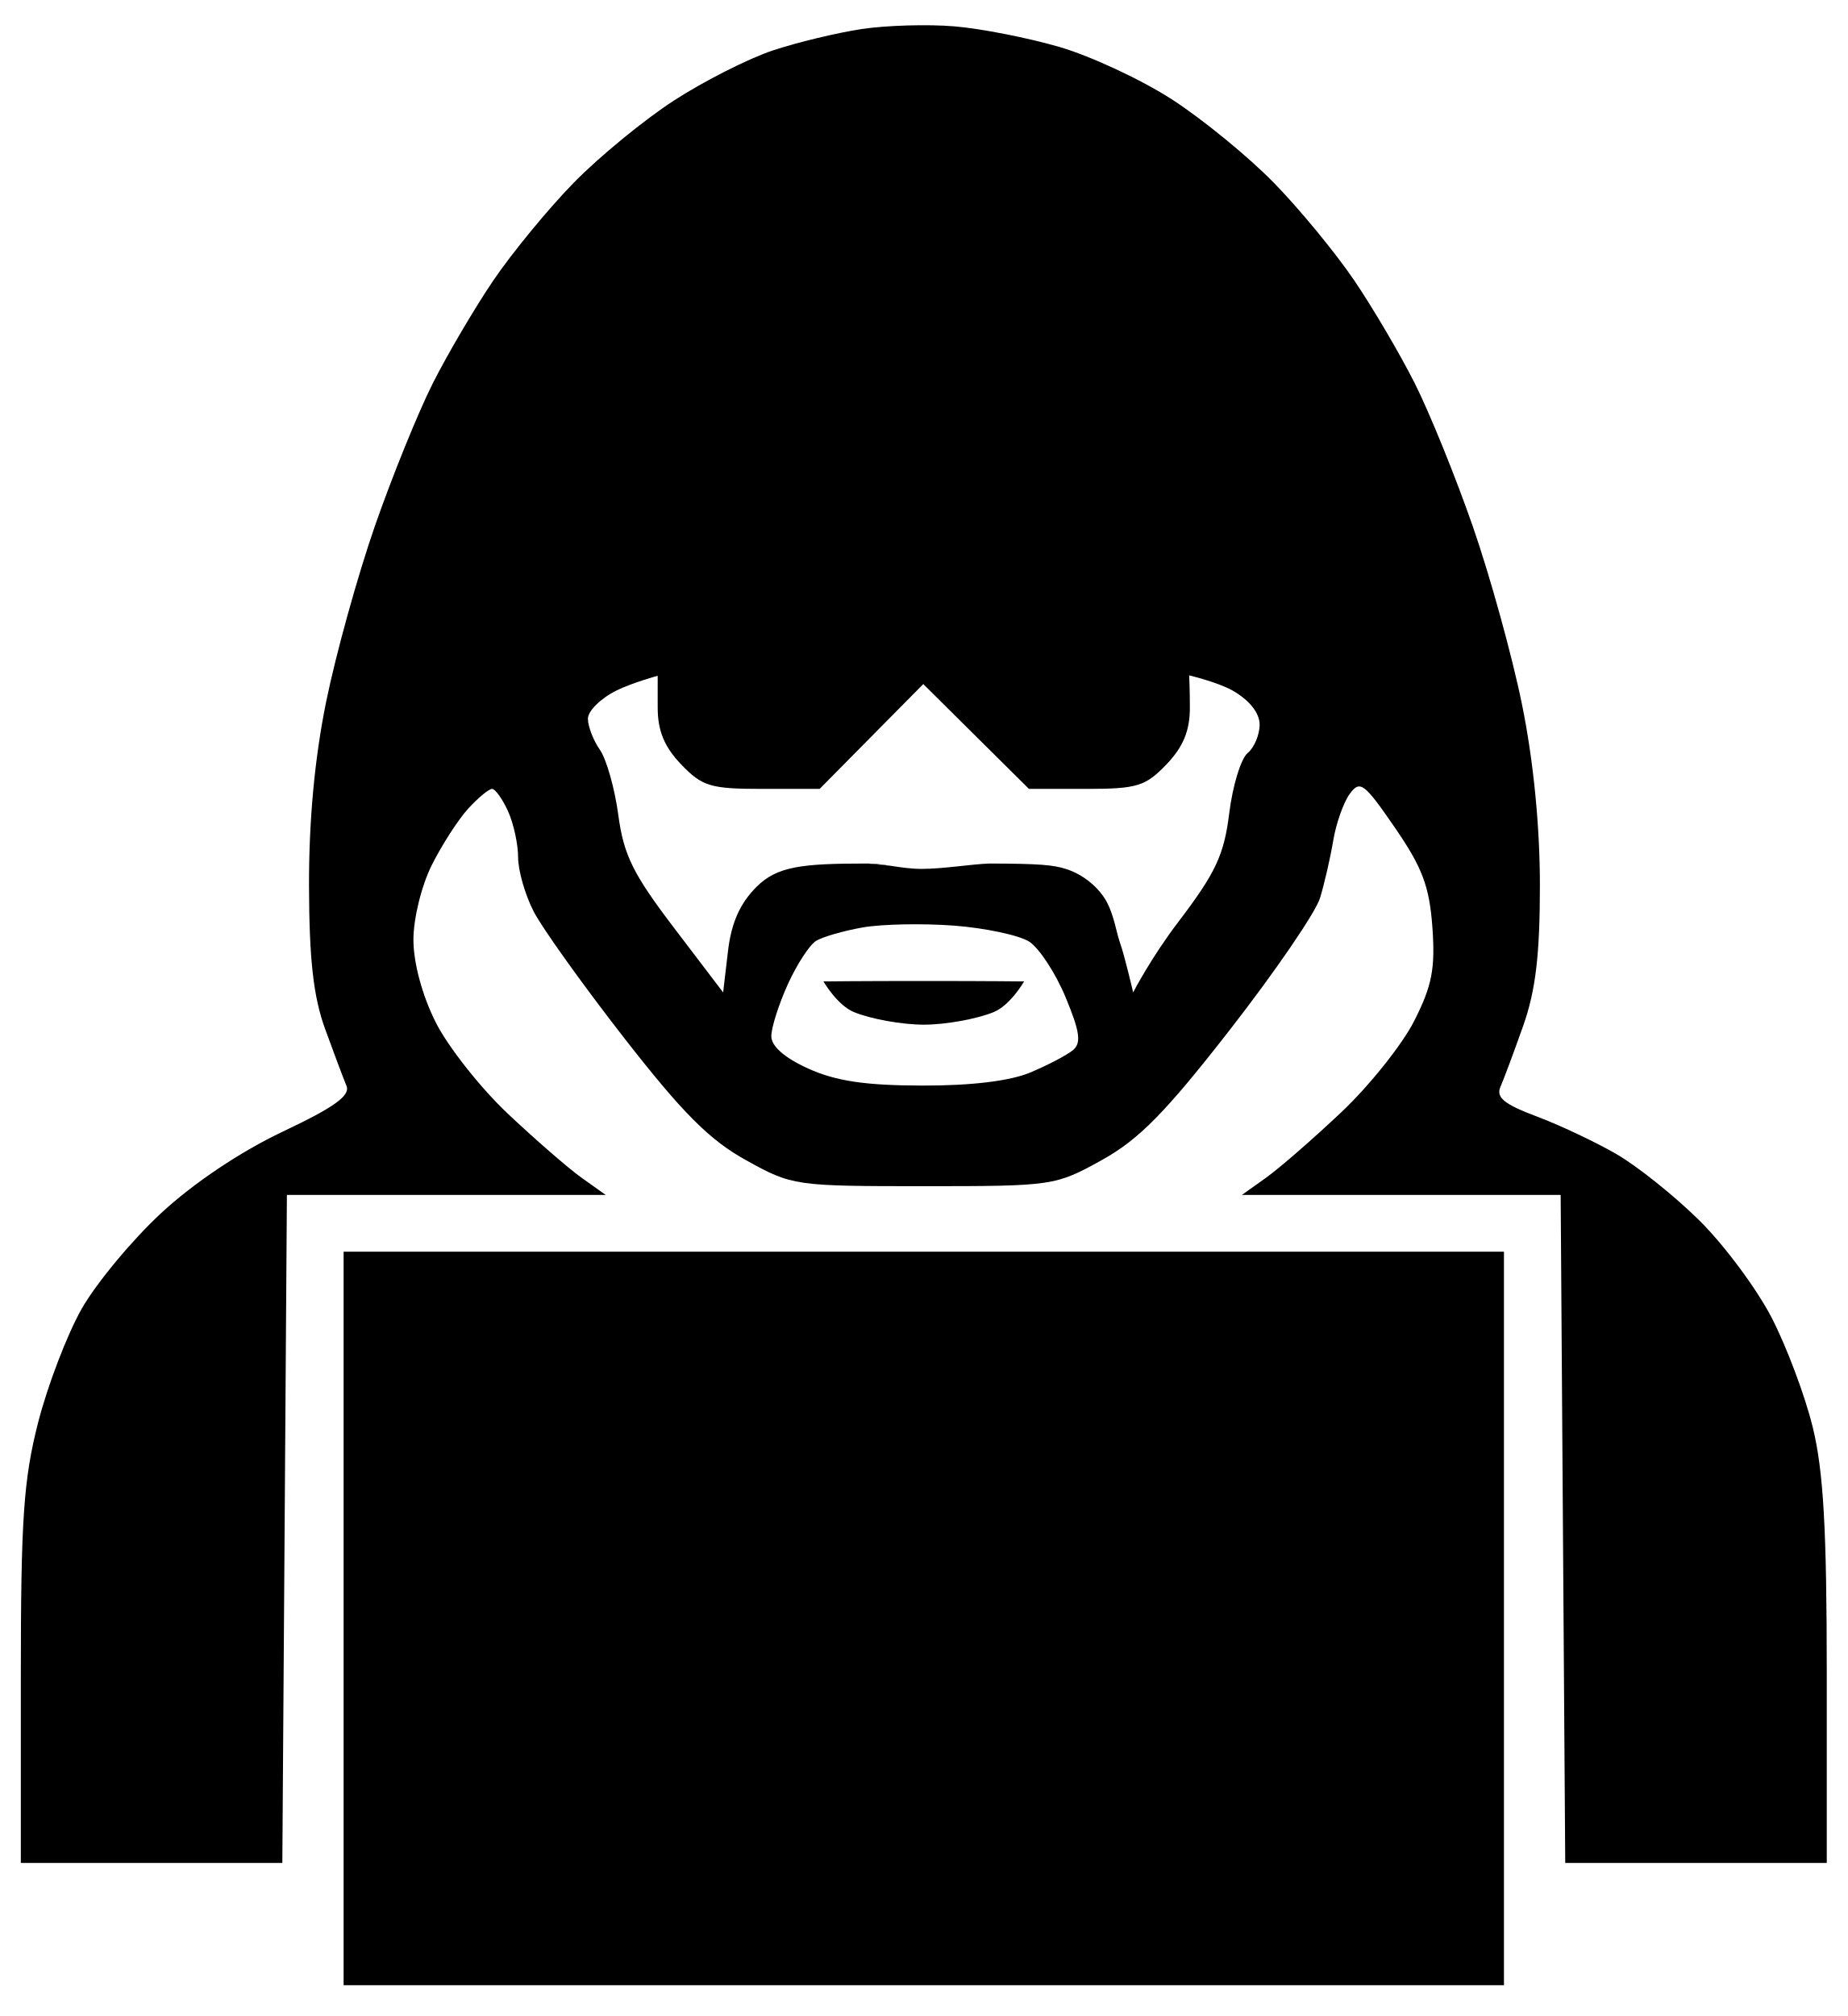
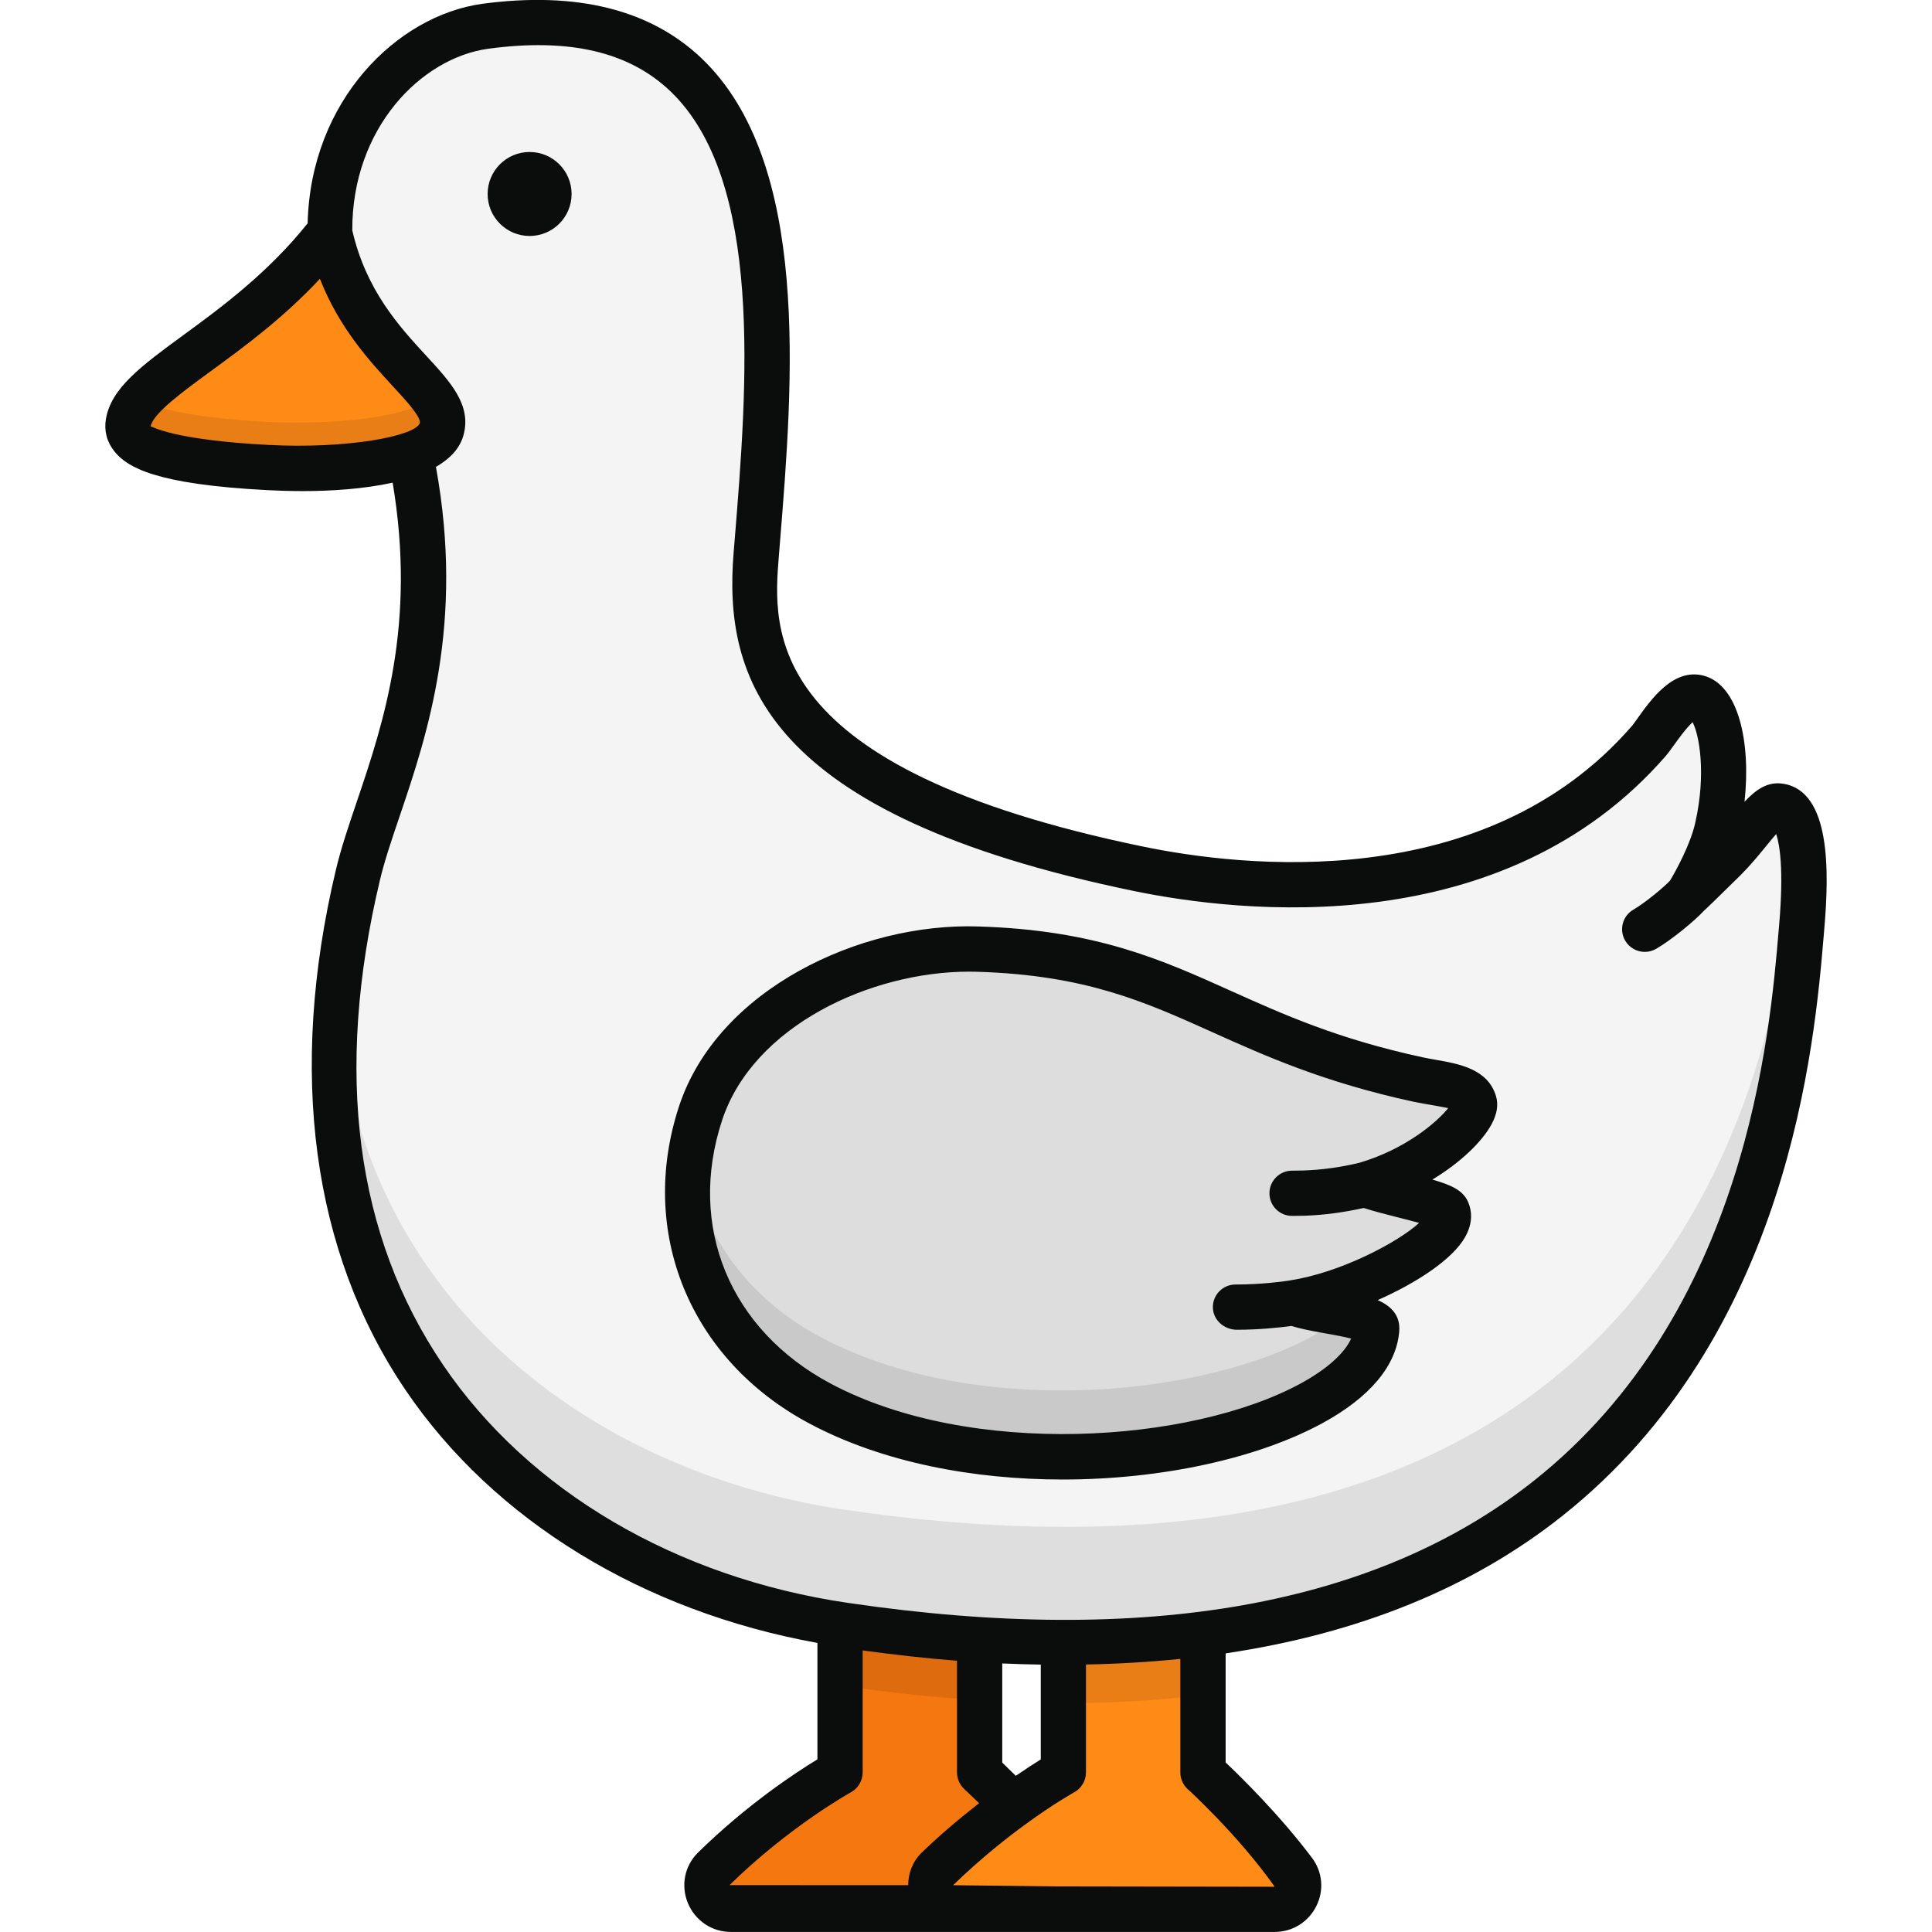
- <svg xmlns="http://www.w3.org/2000/svg" width="55" height="60" viewBox="0 0 55 60" fill="none">
-   <path fill-rule="evenodd" clip-rule="evenodd" d="M25.81 25.7L26.531 25.77L26.542 25.772C26.286 25.733 26.045 25.697 25.81 25.7ZM25.412 30.119C24.917 29.912 24.511 29.209 24.511 29.209C24.511 29.209 25.583 29.196 27.498 29.196C29.412 29.196 30.484 29.209 30.484 29.209C30.484 29.209 30.079 29.912 29.584 30.119C29.088 30.326 28.15 30.496 27.498 30.496C26.846 30.496 25.907 30.326 25.412 30.119ZM10.228 59.083V48.168V37.253H27.498H44.767V48.168V59.083H27.498H10.228Z" fill="black" />
-   <path fill-rule="evenodd" clip-rule="evenodd" d="M25.651 0.864C24.92 0.974 23.73 1.261 23.005 1.501C22.281 1.742 20.958 2.411 20.067 2.988C19.176 3.564 17.827 4.671 17.07 5.447C16.313 6.223 15.24 7.528 14.685 8.346C14.13 9.165 13.318 10.545 12.881 11.412C12.444 12.278 11.669 14.191 11.157 15.661C10.646 17.131 9.994 19.481 9.709 20.882C9.365 22.572 9.193 24.424 9.198 26.378C9.204 28.558 9.329 29.665 9.678 30.626C9.937 31.34 10.223 32.1 10.313 32.315C10.435 32.606 9.957 32.951 8.422 33.677C7.156 34.276 5.765 35.208 4.798 36.103C3.936 36.903 2.875 38.178 2.44 38.937C2.006 39.697 1.419 41.226 1.135 42.335C0.7 44.038 0.62 45.217 0.62 49.898V55.444H4.512H8.404L8.472 45.504L8.54 35.563H13.285H18.029L17.31 35.051C16.914 34.769 15.922 33.906 15.104 33.134C14.287 32.361 13.323 31.136 12.962 30.412C12.563 29.611 12.306 28.652 12.306 27.965C12.306 27.335 12.548 26.353 12.855 25.742C13.156 25.141 13.644 24.385 13.939 24.064C14.233 23.742 14.552 23.479 14.647 23.479C14.742 23.479 14.955 23.777 15.121 24.141C15.287 24.505 15.422 25.123 15.422 25.515C15.422 25.907 15.63 26.633 15.885 27.127C16.139 27.622 17.351 29.316 18.578 30.891C20.318 33.124 21.116 33.926 22.206 34.529C23.581 35.292 23.661 35.303 27.498 35.303C31.336 35.303 31.414 35.292 32.793 34.528C33.905 33.912 34.692 33.111 36.623 30.63C37.96 28.912 39.161 27.156 39.292 26.727C39.423 26.299 39.599 25.53 39.685 25.018C39.77 24.507 39.991 23.881 40.176 23.628C40.483 23.209 40.605 23.301 41.52 24.631C42.338 25.819 42.548 26.378 42.637 27.599C42.725 28.829 42.627 29.337 42.096 30.384C41.739 31.089 40.762 32.312 39.926 33.102C39.089 33.892 38.081 34.769 37.686 35.051L36.967 35.563H41.711H46.455L46.523 45.504L46.591 55.444H50.483H54.376V49.809C54.376 45.5 54.277 43.771 53.956 42.467C53.726 41.529 53.173 40.059 52.728 39.202C52.282 38.344 51.318 37.049 50.584 36.323C49.85 35.597 48.738 34.708 48.112 34.346C47.487 33.985 46.414 33.479 45.728 33.222C44.765 32.86 44.524 32.66 44.665 32.34C44.765 32.112 45.07 31.294 45.342 30.524C45.71 29.481 45.837 28.414 45.837 26.353C45.837 24.581 45.645 22.638 45.303 20.959C45.009 19.515 44.35 17.131 43.838 15.661C43.327 14.191 42.551 12.278 42.114 11.412C41.678 10.545 40.866 9.165 40.311 8.346C39.756 7.528 38.683 6.223 37.925 5.447C37.168 4.671 35.803 3.553 34.891 2.963C33.979 2.373 32.468 1.669 31.534 1.397C30.599 1.125 29.192 0.849 28.407 0.784C27.621 0.718 26.381 0.754 25.651 0.864ZM19.577 21.061C19.577 21.749 19.775 22.228 20.275 22.75C20.901 23.404 21.148 23.479 22.685 23.479H24.398L25.94 21.919L27.483 20.359L29.055 21.919L30.628 23.479H32.325C33.846 23.479 34.095 23.403 34.721 22.75C35.22 22.228 35.418 21.749 35.418 21.061C35.418 20.533 35.397 20.1 35.397 20.1C35.397 20.1 36.255 20.305 36.694 20.555C37.191 20.838 37.493 21.218 37.494 21.563C37.495 21.867 37.334 22.251 37.135 22.415C36.937 22.58 36.691 23.384 36.59 24.201C36.436 25.444 36.188 25.974 35.078 27.433C34.25 28.521 33.73 29.536 33.73 29.536C33.73 29.536 33.471 28.428 33.345 28.079C33.236 27.779 33.168 27.276 32.956 26.866C32.724 26.416 32.234 26.017 31.722 25.86C31.347 25.744 30.975 25.704 29.445 25.7C28.926 25.719 28.06 25.86 27.441 25.86C27.12 25.86 26.825 25.815 26.546 25.773L26.542 25.772L26.531 25.77L25.81 25.7C23.862 25.7 23.13 25.783 22.517 26.396C22.022 26.892 21.767 27.468 21.668 28.32L21.525 29.536L20.061 27.612C18.844 26.014 18.564 25.446 18.405 24.259C18.3 23.472 18.053 22.598 17.857 22.316C17.66 22.035 17.5 21.617 17.5 21.389C17.5 21.161 17.88 20.785 18.344 20.554C18.808 20.323 19.577 20.112 19.577 20.112V21.061ZM31.718 29.678C31.419 28.959 30.932 28.215 30.635 28.025C30.338 27.835 29.335 27.621 28.407 27.549C27.478 27.478 26.251 27.502 25.68 27.602C25.109 27.703 24.483 27.883 24.29 28.003C24.096 28.123 23.719 28.703 23.451 29.293C23.183 29.883 22.962 30.576 22.959 30.833C22.955 31.134 23.347 31.48 24.057 31.802C24.874 32.173 25.752 32.305 27.441 32.309C28.907 32.313 30.06 32.174 30.667 31.92C31.187 31.702 31.759 31.403 31.937 31.255C32.192 31.043 32.146 30.708 31.718 29.678Z" fill="black" />
+ <svg xmlns="http://www.w3.org/2000/svg" id="Goose" enable-background="new 0 0 64 64" viewBox="0 0 64 64">
+   <g>
+     <path d="m34.827 63.244h-10.62c-.692 0-1.055-.844-.561-1.329 2.088-2.052 4.179-3.197 4.179-3.197v-15.03h4.622v15.03s1.695 1.531 3.016 3.284c.385.51.002 1.242-.637 1.242z" fill="#f4770f" />
+     <path d="m27.827 43.683h4.624v12.636c-1.487-.087-3.037-.25-4.624-.487z" opacity=".09" />
+     <path d="m42.23 63.244h-10.619c-.692 0-1.055-.844-.561-1.329 2.088-2.052 4.179-3.197 4.179-3.197v-15.03h4.622v15.03s1.695 1.531 3.016 3.284c.385.51.002 1.242-.637 1.242z" fill="#ff8b17" />
+     <path d="m39.85 43.683v12.461c-1.55.2-3.075.275-4.562.275h-.063v-12.736z" opacity=".09" />
+     <path d="m10.916 7.706c-.051-3.851 2.623-6.488 5.159-6.829 10.732-1.445 9.578 10.056 8.979 17.49-.285 3.534.423 7.894 12.664 10.419 3.812.786 11.882 1.543 16.902-4.245.288-.332 1.001-1.58 1.615-1.429.769.188 1.129 2.216.669 4.288-.223 1.005-.991 2.246-.991 2.246s.235-.22 1.206-1.182c.881-.873 1.379-1.842 1.844-1.758.543.098.976 1.074.728 3.984-.477 5.597-2.043 27.521-31.715 23.156-9.626-1.416-19.858-9.146-16.122-24.856.714-3.002 3.128-7.019 1.795-13.722-.439-2.209-3.658-2.856-2.733-7.561z" fill="#f4f4f4" />
+     <path d="m59.693 30.688c-.475 5.599-2.05 27.521-31.721 23.159-8.686-1.275-17.848-7.699-16.823-20.472.9 10.249 9.049 15.498 16.823 16.635 28.484 4.187 31.071-15.835 31.646-22.397.15.625.2 1.6.075 3.075z" opacity=".09" />
+     <path d="m10.916 7.706c.86 3.958 4.094 5.135 3.716 6.514-.366 1.333-4.418 1.34-5.747 1.27-3.429-.179-4.772-.683-4.638-1.482.255-1.514 3.981-2.817 6.668-6.303z" fill="#ff8b17" />
+     <path d="m14.636 14.215c-.375 1.337-4.425 1.35-5.749 1.275-3.425-.175-4.774-.687-4.637-1.475.037-.263.187-.525.425-.787.625.375 1.987.625 4.212.75 1.15.05 4.362.062 5.424-.825.287.375.425.713.325 1.062z" opacity=".09" />
+     <path d="m32.395 31.441c6.553.2 7.877 2.871 14.571 4.316.792.171 1.702.2 1.873.767.137.454-1.348 2.059-3.622 2.722.885.315 2.614.59 2.733.878.387.941-2.936 2.705-5.126 3.035.67.281 2.825.362 2.782.886-.29 3.49-11.543 6.124-18.441 2.447-3.5-1.865-5.272-5.623-3.954-9.62 1.153-3.495 5.519-5.544 9.185-5.433z" fill="#ddd" />
+     <path d="m45.604 44.049c-.287 3.487-11.536 6.124-18.435 2.45-3.05-1.625-4.787-4.674-4.312-8.074.375 2.487 1.95 4.599 4.312 5.862 5.712 3.037 14.398 1.762 17.385-.75.588.113 1.075.263 1.05.512z" opacity=".09" />
+     <path d="m17.544 5.035c.768 0 1.391.623 1.391 1.391s-.623 1.391-1.391 1.391-1.391-.623-1.391-1.391.623-1.391 1.391-1.391zm41.557 20.933c-.536-.102-.935.188-1.312.594.216-1.947-.187-3.893-1.374-4.185-.986-.24-1.704.768-2.18 1.434-.073.102-.134.189-.177.239-4.877 5.618-12.947 4.665-16.193 3.994-12.634-2.607-12.263-7.166-12.065-9.616l.036-.449c.433-5.322 1.025-12.61-2.605-16.056-1.697-1.61-4.139-2.215-7.255-1.797-2.823.389-5.688 3.206-5.785 7.271-1.299 1.63-2.843 2.773-4.095 3.688-1.402 1.025-2.414 1.766-2.588 2.797-.065.389.032.76.283 1.072.422.525 1.352 1.089 5.056 1.282.327.017.737.032 1.189.032.917 0 2.008-.067 2.971-.279.786 4.671-.293 7.929-1.183 10.555-.272.803-.53 1.562-.698 2.273-1.593 6.696-.793 12.656 2.312 17.236 2.931 4.323 7.877 7.33 13.64 8.371v3.857c-.723.439-2.34 1.501-3.966 3.098-.436.436-.563 1.087-.325 1.664.241.58.797.955 1.417.955h18.023c.587 0 1.116-.328 1.379-.858.26-.521.205-1.131-.142-1.592-1.056-1.407-2.333-2.662-2.863-3.164v-3.614c4.409-.657 8.141-2.165 11.14-4.543 7.555-5.987 8.372-15.667 8.679-19.311l.013-.161c.165-1.922.206-4.509-1.331-4.789zm-50.177-11.227c-3.246-.17-3.856-.613-3.929-.613-.005 0-.007.002-.008.005.072-.43 1.049-1.145 1.994-1.836 1.092-.798 2.395-1.752 3.616-3.061.644 1.638 1.646 2.724 2.42 3.563.421.456.945 1.023.89 1.22-.169.436-2.431.854-4.984.721zm15.242 47.706c1.981-1.944 4.002-3.065 4.022-3.076.24-.132.389-.385.389-.658v-4.04c1.065.144 2.11.263 3.125.342v3.698c0 .21.088.41.242.553.005.004.198.184.489.467-.662.519-1.314 1.067-1.905 1.642-.296.29-.441.678-.443 1.074zm9.484-3.621c-.177-.175-.334-.328-.449-.438v-3.284c.431.02.854.03 1.276.038v3.141c-.205.126-.499.319-.826.542zm5.697.444c.016.015 1.664 1.511 2.879 3.231l-7.326-.012-3.317-.039c-0 0-0-0-0-0h-.01c.941-.915 1.841-1.615 2.433-2.043.917-.67 1.572-1.031 1.579-1.035.24-.132.389-.385.389-.658v-3.576c1.076-.018 2.116-.083 3.126-.185v3.761c0 .212.089.414.247.557zm19.591-28.641-.015.164c-.292 3.468-1.068 12.678-8.115 18.262-5.218 4.135-12.861 5.495-22.723 4.042-5.69-.835-10.577-3.708-13.407-7.882-2.904-4.284-3.608-9.684-2.095-16.049.152-.642.387-1.335.659-2.137.914-2.695 2.145-6.376 1.199-11.562.449-.262.788-.597.912-1.048.275-1.001-.425-1.758-1.235-2.636-.89-.965-1.992-2.166-2.448-4.151-.013-3.376 2.271-5.71 4.506-6.018 2.679-.36 4.65.098 6.02 1.398 3.11 2.952 2.551 9.827 2.143 14.847l-.037.449c-.334 4.12.979 8.673 13.257 11.207 3.502.723 12.231 1.736 17.633-4.486.067-.079.156-.201.259-.345.122-.171.41-.572.619-.76.222.421.452 1.708.091 3.315-.149.711-.658 1.632-.84 1.934-.212.225-.831.74-1.213.96-.359.207-.481.666-.273 1.025.139.24.392.375.651.375.127 0 .256-.033.375-.101.516-.3 1.279-.929 1.589-1.267.094-.084.338-.316 1.201-1.167.331-.33.613-.674.858-.975.101-.124.222-.273.33-.394.114.345.256 1.167.098 3.001zm-11.369 4.479c-.149-.026-.299-.052-.444-.084-2.804-.605-4.609-1.417-6.354-2.202-2.3-1.035-4.471-2.013-8.353-2.131-3.911-.138-8.643 2.076-9.921 5.948-1.378 4.179.356 8.406 4.314 10.516 2.426 1.294 5.448 1.856 8.389 1.856 3.284 0 6.47-.702 8.615-1.871 1.566-.854 2.443-1.903 2.536-3.032.044-.525-.254-.836-.712-1.041 1.296-.574 2.474-1.347 2.892-2.083.28-.492.215-.893.111-1.145-.16-.391-.53-.575-1.192-.764.951-.576 1.651-1.263 1.96-1.832.183-.337.232-.652.146-.935-.27-.899-1.222-1.065-1.987-1.2zm-2.55 3.413c-.607.147-1.232.233-1.858.254l-.36.005c-.414 0-.749.336-.749.749 0 .414.336.749.749.749l.405-.005c.664-.022 1.323-.114 1.967-.257.326.103.706.204 1.094.301.221.055.504.126.742.193-.663.616-2.58 1.65-4.298 1.908-.004.001-.008.003-.012.004-.002 0-.004-.001-.006-0-.2.035-.972.129-1.722.129-.015 0-.033-.005-.044 0-.412 0-.748.333-.749.746-.002.43.376.752.793.753.724 0 1.433-.073 1.806-.126.29.088.63.158 1.034.229.272.048.67.117.948.189-.223.491-.806 1.014-1.662 1.482-3.647 1.988-10.943 2.479-15.581.009-3.343-1.783-4.754-5.207-3.595-8.725 1.03-3.121 4.915-4.921 8.185-4.921.089 0 .178.001.265.004 3.586.11 5.532.985 7.785 1.999 1.732.779 3.695 1.662 6.652 2.302.166.035.336.065.503.094.197.034.486.085.663.121-.368.463-1.414 1.363-2.954 1.815z" fill="#0b0c0c" />
+   </g>
</svg>
